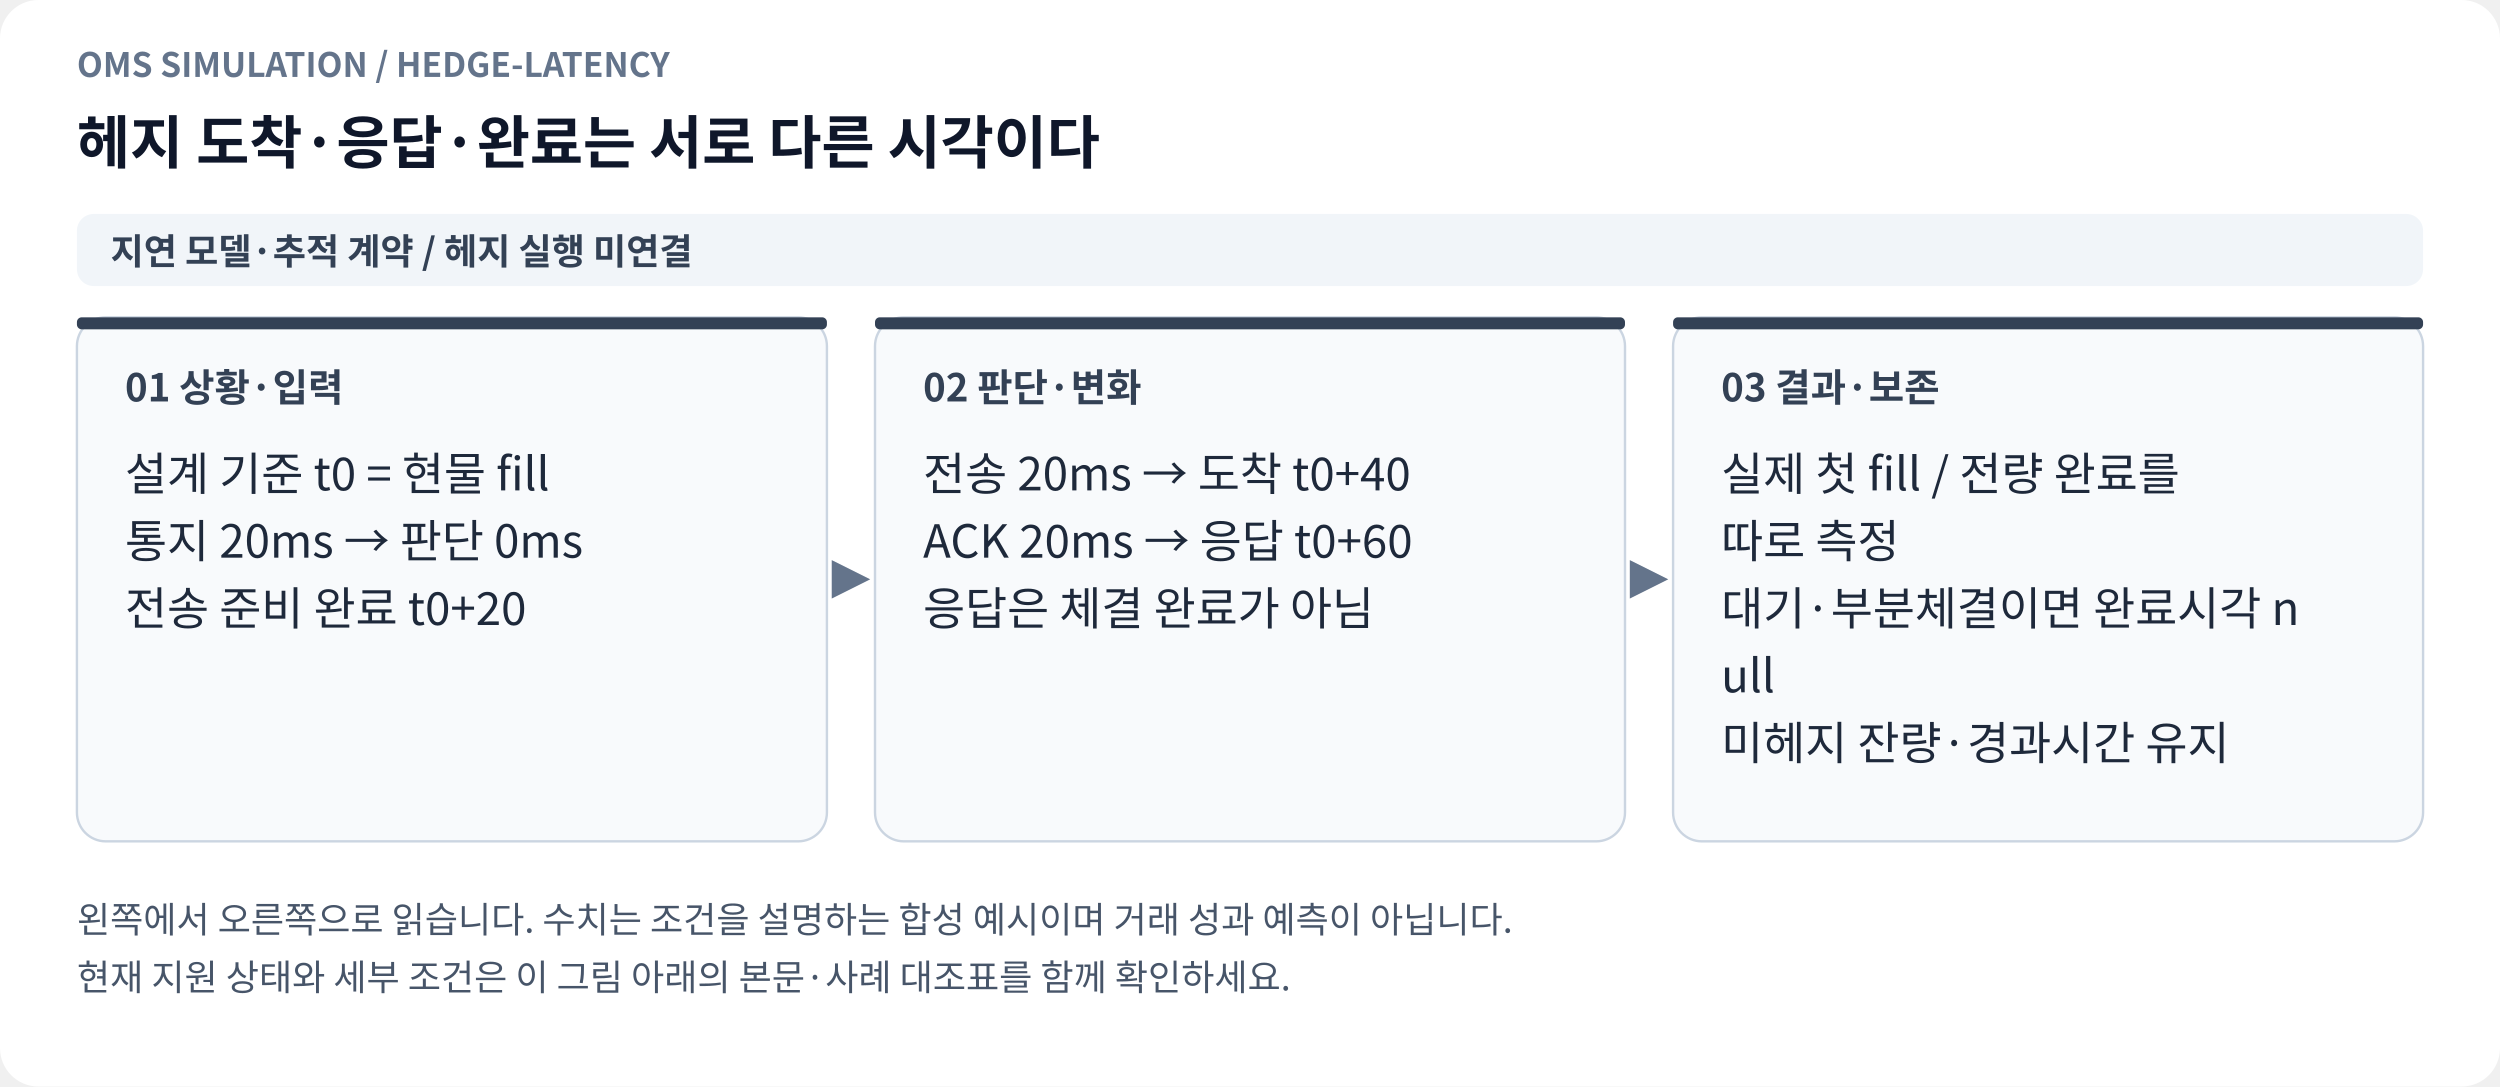
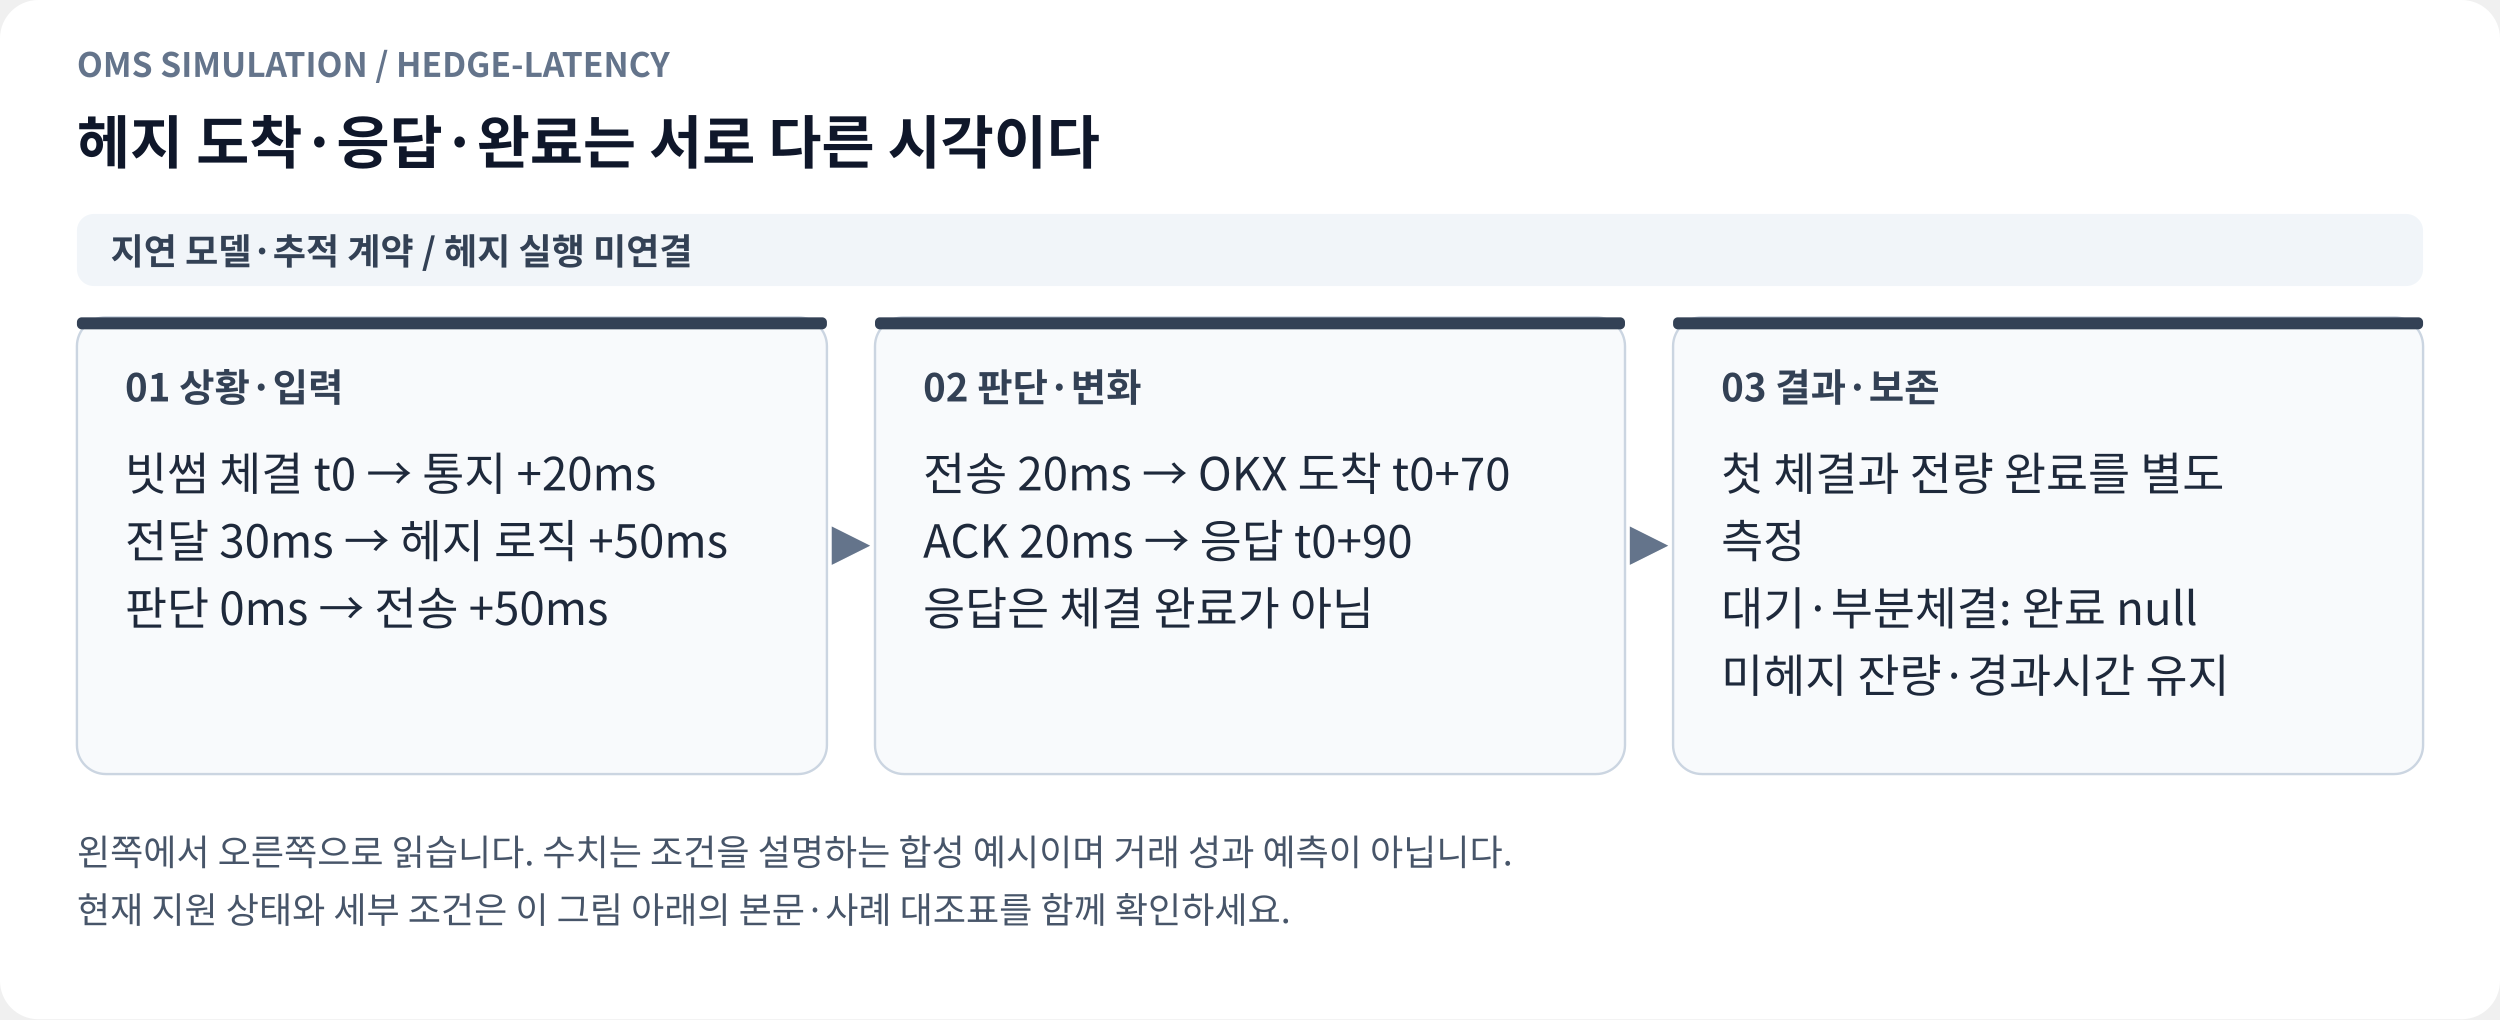
- <svg xmlns="http://www.w3.org/2000/svg" width="1040" height="452" viewBox="0 0 1040 452" role="img" aria-labelledby="title description">
+ <svg xmlns="http://www.w3.org/2000/svg" width="1040" height="424" viewBox="0 0 1040 424" role="img" aria-labelledby="title description">
  <defs>
    <marker id="arrow" markerWidth="8" markerHeight="8" refX="6" refY="4" orient="auto">
      <path d="M0 0 L8 4 L0 8 Z" fill="#64748b" />
    </marker>
  </defs>
  <rect width="1040" height="100%" rx="16" fill="#fff" />
  <g font-family="Noto Sans CJK KR, Noto Sans KR, sans-serif">
    <text font-size="14" fill="#64748b" font-weight="600">
      <tspan x="32" y="32">OMS SIMULATION  /  HEDGE-LATENCY</tspan>
    </text>
    <text font-size="24" fill="#0f172a" font-weight="700">
      <tspan x="32" y="68">헤지 도착·응답·완료는 서로 다른 시각이다</tspan>
    </text>
    <rect x="32" y="89" width="976" height="30" rx="7" fill="#f1f5f9" />
    <text font-size="15" fill="#334155" font-weight="600">
      <tspan x="46" y="110">지연 모델·추적 계약 / 헤지 실행 미연결</tspan>
    </text>
-     <rect x="32" y="132" width="312" height="218" rx="12" fill="#f8fafc" stroke="#cbd5e1" />
+     <rect x="32" y="132" width="312" height="190" rx="12" fill="#f8fafc" stroke="#cbd5e1" />
    <rect x="32" y="132" width="312" height="5" rx="2" fill="#334155" />
    <text font-size="16" fill="#334155" font-weight="700">
      <tspan x="52" y="167">01  상황·입력</tspan>
    </text>
    <text font-size="19" fill="#1e293b" font-weight="400">
-       <tspan x="52" y="204">설계 기준 t0 = 현물 fill</tspan>
-       <tspan x="52" y="232">통지 20ms → 판단 0ms</tspan>
-       <tspan x="52" y="260">전송 준비 완료 t0+20</tspan>
+       <tspan x="52" y="204">빗썸 체결 t0 → 통지 +20ms</tspan>
+       <tspan x="52" y="232">전달 30ms → 헤지 로직 +50ms</tspan>
+       <tspan x="52" y="260">판단 0ms → 전송 +50ms</tspan>
    </text>
-     <path d="M347 241 L358 241" fill="none" stroke="#64748b" stroke-width="2" marker-end="url(#arrow)" />
-     <rect x="364" y="132" width="312" height="218" rx="12" fill="#f8fafc" stroke="#cbd5e1" />
+     <path d="M347 227 L358 227" fill="none" stroke="#64748b" stroke-width="2" marker-end="url(#arrow)" />
+     <rect x="364" y="132" width="312" height="190" rx="12" fill="#f8fafc" stroke="#cbd5e1" />
    <rect x="364" y="132" width="312" height="5" rx="2" fill="#334155" />
    <text font-size="16" fill="#334155" font-weight="700">
      <tspan x="384" y="167">02  판단·변화</tspan>
    </text>
    <text font-size="19" fill="#1e293b" font-weight="400">
-       <tspan x="384" y="204">전송 20ms → 도착 t0+40</tspan>
-       <tspan x="384" y="232">ACK 20ms → 응답 t0+60</tspan>
+       <tspan x="384" y="204">전송 20ms → OKX 도착 t0+70</tspan>
+       <tspan x="384" y="232">ACK 20ms → 응답 t0+90</tspan>
      <tspan x="384" y="260">응답은 체결 완료가 아님</tspan>
    </text>
-     <path d="M679 241 L690 241" fill="none" stroke="#64748b" stroke-width="2" marker-end="url(#arrow)" />
-     <rect x="696" y="132" width="312" height="218" rx="12" fill="#f8fafc" stroke="#cbd5e1" />
+     <path d="M679 227 L690 227" fill="none" stroke="#64748b" stroke-width="2" marker-end="url(#arrow)" />
+     <rect x="696" y="132" width="312" height="190" rx="12" fill="#f8fafc" stroke="#cbd5e1" />
    <rect x="696" y="132" width="312" height="5" rx="2" fill="#334155" />
    <text font-size="16" fill="#334155" font-weight="700">
      <tspan x="716" y="167">03  결과·보존</tspan>
    </text>
    <text font-size="19" fill="#1e293b" font-weight="400">
-       <tspan x="716" y="204">실제 첫 fill / 전량 완료를</tspan>
-       <tspan x="716" y="232">따로 측정</tspan>
-       <tspan x="716" y="260">대기·부분체결이면 완료시각 n</tspan>
-       <tspan x="716" y="288">ull</tspan>
-       <tspan x="716" y="316">미헤지 잔량·경과시간 유지</tspan>
+       <tspan x="716" y="204">첫 체결과 전량 완료를 별도</tspan>
+       <tspan x="716" y="232">측정</tspan>
+       <tspan x="716" y="260">대기·부분체결: 완료 null</tspan>
+       <tspan x="716" y="288">미헤지 잔량·경과시간 유지</tspan>
    </text>
    <text font-size="15" fill="#475569" font-weight="400">
-       <tspan x="32" y="388">왼쪽에서 오른쪽으로 읽습니다. 수치는 조건을 설명하는 합성 예시이며 거래 성과 예측이 아닙니다.</tspan>
-       <tspan x="32" y="412">현재 지원 상태와 세부 조건은 이 그림 아래의 본문·사례 대조표를 함께 확인하세요.</tspan>
+       <tspan x="32" y="360">왼쪽에서 오른쪽으로 읽습니다. 수치는 조건을 설명하는 합성 예시이며 거래 성과 예측이 아닙니다.</tspan>
+       <tspan x="32" y="384">현재 지원 상태와 세부 조건은 이 그림 아래의 본문·사례 대조표를 함께 확인하세요.</tspan>
    </text>
  </g>
</svg>
